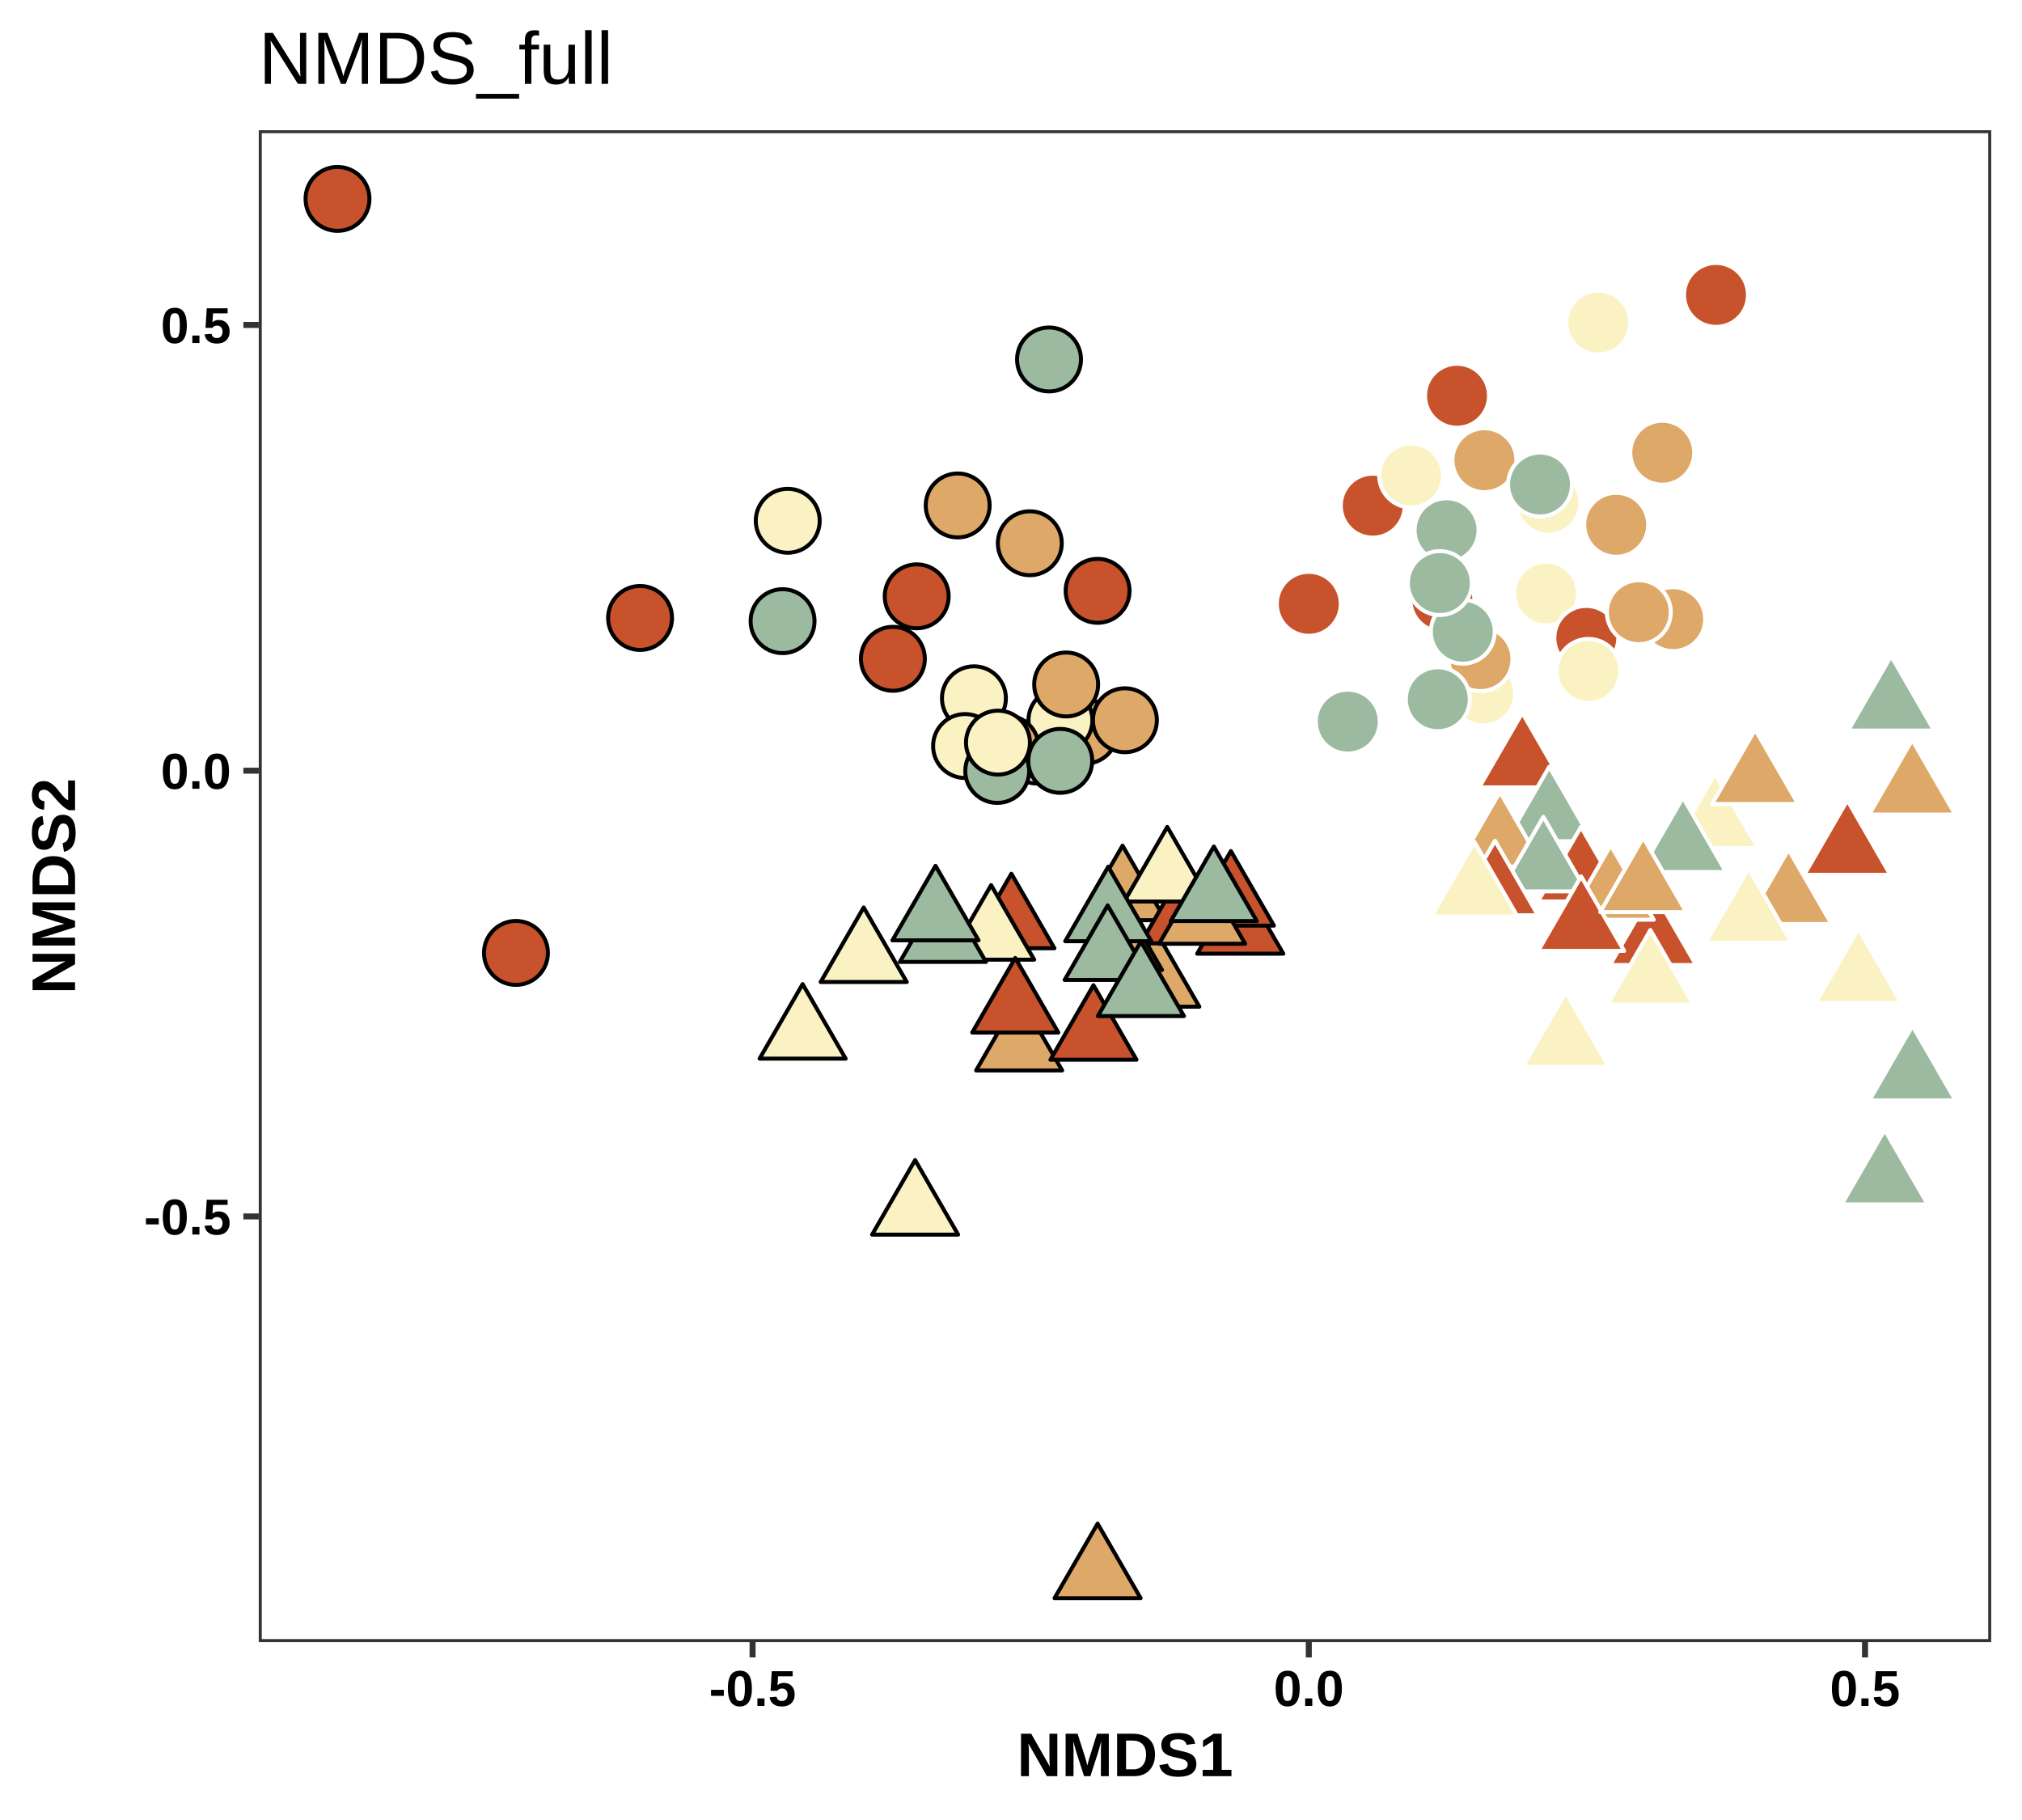
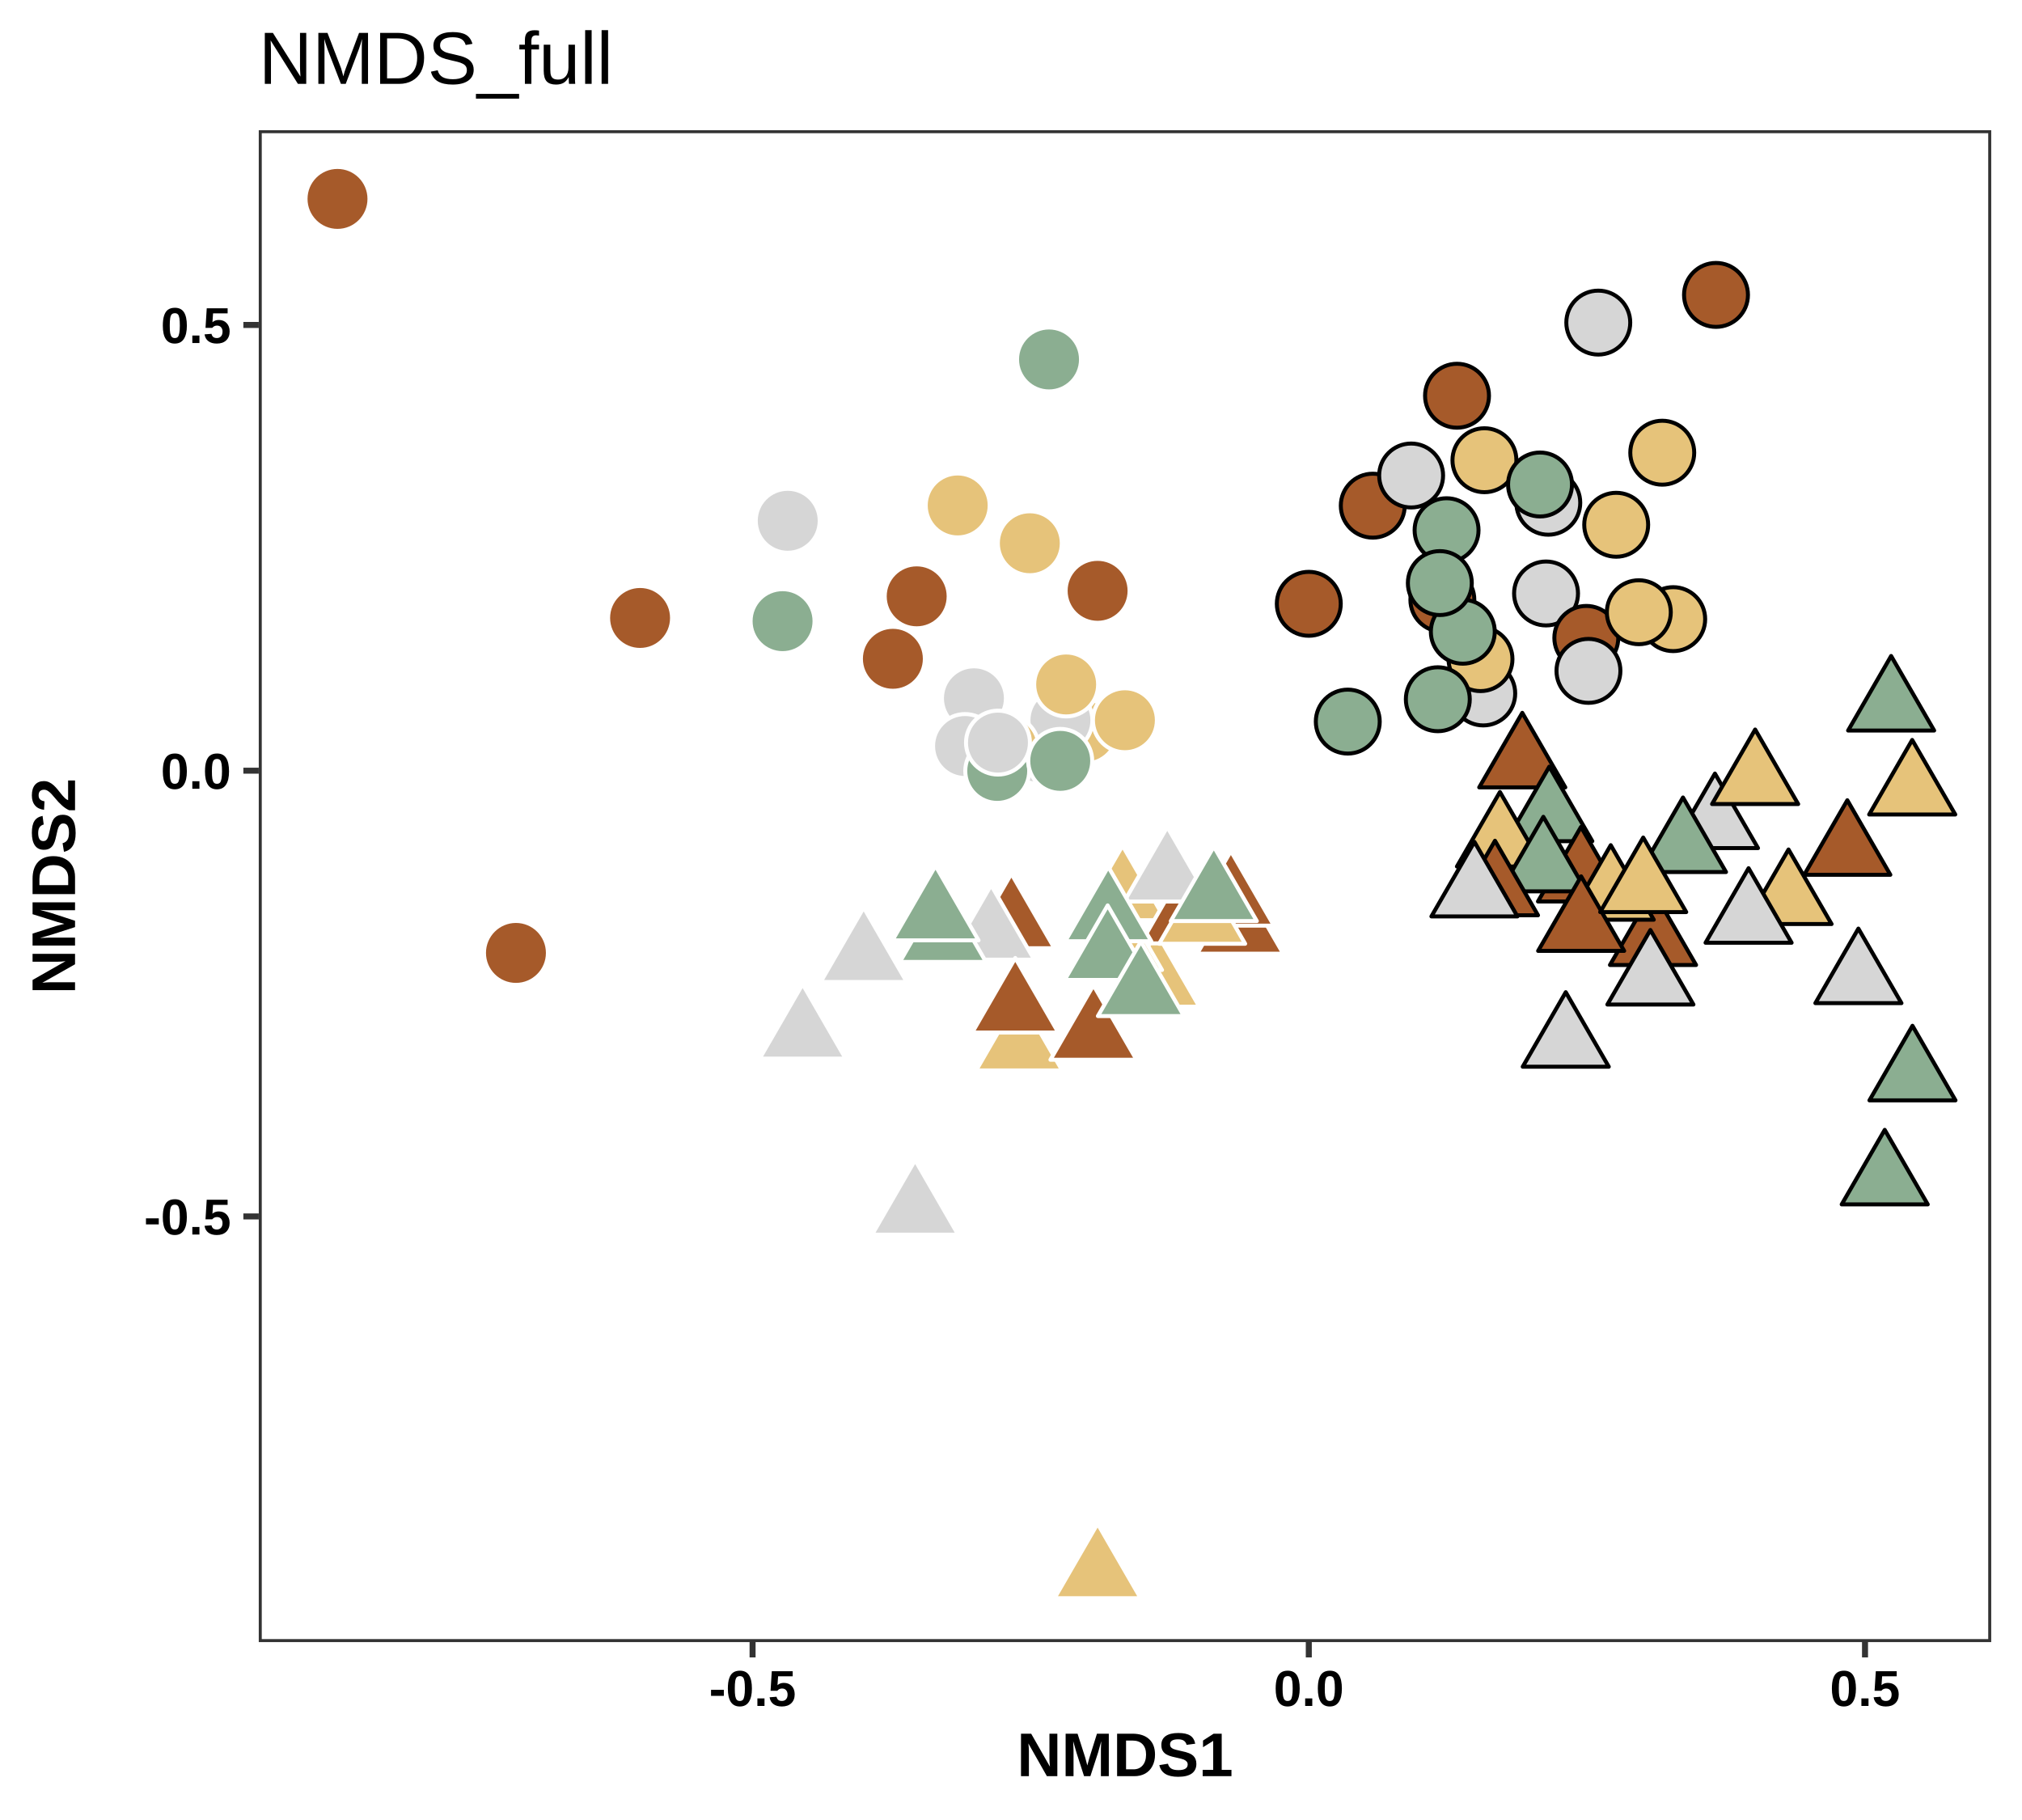
<svg xmlns="http://www.w3.org/2000/svg" class="svglite" width="360.00pt" height="324.00pt" viewBox="0 0 360.00 324.00">
  <defs>
    <style type="text/css">
    .svglite line, .svglite polyline, .svglite polygon, .svglite path, .svglite rect, .svglite circle {
      fill: none;
      stroke: #000000;
      stroke-linecap: round;
      stroke-linejoin: round;
      stroke-miterlimit: 10.00;
    }
    .svglite text {
      white-space: pre;
    }
  </style>
  </defs>
  <rect width="100%" height="100%" style="stroke: none; fill: #FFFFFF;" />
  <defs>
    <clipPath id="cpMC4wMHwzNjAuMDB8MC4wMHwzMjQuMDA=">
      <rect x="0.00" y="0.00" width="360.00" height="324.00" />
    </clipPath>
  </defs>
  <g clip-path="url(#cpMC4wMHwzNjAuMDB8MC4wMHwzMjQuMDA=)">
    <rect x="0.00" y="0.00" width="360.00" height="324.00" style="stroke-width: 1.07; stroke: #FFFFFF; fill: #FFFFFF;" />
  </g>
  <defs>
    <clipPath id="cpNDYuMDd8MzU0LjUyfDIzLjE4fDI5Mi4zMg==">
      <rect x="46.07" y="23.18" width="308.45" height="269.15" />
    </clipPath>
  </defs>
  <g clip-path="url(#cpNDYuMDd8MzU0LjUyfDIzLjE4fDI5Mi4zMg==)">
    <rect x="46.07" y="23.18" width="308.45" height="269.15" style="stroke-width: 1.07; stroke: none; fill: #FFFFFF;" />
-     <polygon points="180.07,155.54 187.73,168.81 172.41,168.81 " style="stroke-width: 0.71; fill: #C7522B;" />
-     <polygon points="271.03,126.90 278.69,140.17 263.36,140.17 " style="stroke-width: 0.71; stroke: #FFFFFF; fill: #C7522B;" />
-     <polygon points="176.46,157.57 184.13,170.84 168.80,170.84 " style="stroke-width: 0.71; fill: #FBF2C4;" />
-     <polygon points="305.33,137.71 313.00,150.98 297.67,150.98 " style="stroke-width: 0.71; stroke: #FFFFFF; fill: #FBF2C4;" />
-     <circle cx="195.42" cy="105.18" r="5.69" style="stroke-width: 0.71; fill: #C7522B;" />
-     <circle cx="259.41" cy="70.45" r="5.69" style="stroke-width: 0.71; stroke: #FFFFFF; fill: #C7522B;" />
-     <polygon points="199.86,150.54 207.52,163.81 192.20,163.81 " style="stroke-width: 0.71; fill: #DEA868;" />
-     <polygon points="312.49,129.87 320.15,143.14 304.82,143.14 " style="stroke-width: 0.71; stroke: #FFFFFF; fill: #DEA868;" />
-     <polygon points="220.81,156.51 228.48,169.78 213.15,169.78 " style="stroke-width: 0.71; fill: #C7522B;" />
-     <polygon points="294.31,158.52 301.97,171.79 286.64,171.79 " style="stroke-width: 0.71; stroke: #FFFFFF; fill: #C7522B;" />
-     <circle cx="193.25" cy="130.24" r="5.69" style="stroke-width: 0.71; fill: #DEA868;" />
-     <circle cx="295.95" cy="80.59" r="5.69" style="stroke-width: 0.71; stroke: #FFFFFF; fill: #DEA868;" />
-     <circle cx="173.40" cy="124.31" r="5.69" style="stroke-width: 0.71; fill: #FBF2C4;" />
-     <circle cx="284.56" cy="57.43" r="5.69" style="stroke-width: 0.71; stroke: #FFFFFF; fill: #FBF2C4;" />
-     <polygon points="167.87,157.96 175.54,171.24 160.21,171.24 " style="stroke-width: 0.71; fill: #9BBAA0;" />
-     <polygon points="336.70,116.78 344.36,130.05 329.04,130.05 " style="stroke-width: 0.71; stroke: #FFFFFF; fill: #9BBAA0;" />
-     <circle cx="170.51" cy="89.98" r="5.69" style="stroke-width: 0.71; fill: #DEA868;" />
-     <circle cx="287.75" cy="93.42" r="5.69" style="stroke-width: 0.71; stroke: #FFFFFF; fill: #DEA868;" />
-     <polygon points="205.87,165.94 213.53,179.21 198.21,179.21 " style="stroke-width: 0.71; fill: #DEA868;" />
-     <polygon points="318.43,151.23 326.10,164.50 310.77,164.50 " style="stroke-width: 0.71; stroke: #FFFFFF; fill: #DEA868;" />
-     <circle cx="139.33" cy="110.58" r="5.69" style="stroke-width: 0.71; fill: #9BBAA0;" />
-     <circle cx="257.55" cy="94.39" r="5.69" style="stroke-width: 0.71; stroke: #FFFFFF; fill: #9BBAA0;" />
-     <circle cx="60.09" cy="35.41" r="5.69" style="stroke-width: 0.71; fill: #C7522B;" />
-     <circle cx="244.41" cy="90.02" r="5.69" style="stroke-width: 0.71; stroke: #FFFFFF; fill: #C7522B;" />
-     <circle cx="113.96" cy="110.01" r="5.69" style="stroke-width: 0.71; fill: #C7522B;" />
-     <circle cx="305.52" cy="52.50" r="5.69" style="stroke-width: 0.71; stroke: #FFFFFF; fill: #C7522B;" />
-     <circle cx="184.66" cy="133.80" r="5.69" style="stroke-width: 0.71; fill: #FBF2C4;" />
-     <circle cx="275.66" cy="89.50" r="5.69" style="stroke-width: 0.71; stroke: #FFFFFF; fill: #FBF2C4;" />
-     <polygon points="219.15,151.51 226.81,164.78 211.49,164.78 " style="stroke-width: 0.71; fill: #C7522B;" />
-     <polygon points="328.90,142.46 336.56,155.73 321.23,155.73 " style="stroke-width: 0.71; stroke: #FFFFFF; fill: #C7522B;" />
-     <polygon points="153.77,161.55 161.44,174.82 146.11,174.82 " style="stroke-width: 0.71; fill: #FBF2C4;" />
-     <polygon points="293.84,165.56 301.50,178.83 286.18,178.83 " style="stroke-width: 0.71; stroke: #FFFFFF; fill: #FBF2C4;" />
-     <polygon points="166.56,154.13 174.22,167.40 158.89,167.40 " style="stroke-width: 0.71; fill: #9BBAA0;" />
-     <polygon points="275.84,136.48 283.50,149.75 268.18,149.75 " style="stroke-width: 0.71; stroke: #FFFFFF; fill: #9BBAA0;" />
-     <polygon points="210.76,154.67 218.42,167.94 203.10,167.94 " style="stroke-width: 0.71; fill: #C7522B;" />
-     <polygon points="281.48,147.21 289.14,160.48 273.82,160.48 " style="stroke-width: 0.71; stroke: #FFFFFF; fill: #C7522B;" />
-     <polygon points="199.23,159.41 206.89,172.68 191.57,172.68 " style="stroke-width: 0.71; fill: #DEA868;" />
-     <polygon points="286.78,150.46 294.44,163.73 279.12,163.73 " style="stroke-width: 0.71; stroke: #FFFFFF; fill: #DEA868;" />
-     <circle cx="163.21" cy="106.16" r="5.69" style="stroke-width: 0.71; fill: #C7522B;" />
-     <circle cx="256.80" cy="106.77" r="5.69" style="stroke-width: 0.71; stroke: #FFFFFF; fill: #C7522B;" />
-     <circle cx="188.80" cy="128.23" r="5.69" style="stroke-width: 0.71; fill: #FBF2C4;" />
-     <circle cx="264.08" cy="123.45" r="5.69" style="stroke-width: 0.71; stroke: #FFFFFF; fill: #FBF2C4;" />
-     <circle cx="189.82" cy="121.85" r="5.69" style="stroke-width: 0.71; fill: #DEA868;" />
-     <circle cx="263.59" cy="117.34" r="5.69" style="stroke-width: 0.71; stroke: #FFFFFF; fill: #DEA868;" />
-     <polygon points="181.45,177.29 189.11,190.56 173.79,190.56 " style="stroke-width: 0.71; fill: #DEA868;" />
-     <polygon points="267.05,140.99 274.71,154.26 259.39,154.26 " style="stroke-width: 0.71; stroke: #FFFFFF; fill: #DEA868;" />
-     <circle cx="260.44" cy="112.46" r="5.69" style="stroke-width: 0.71; stroke: #FFFFFF; fill: #9BBAA0;" />
-     <polygon points="207.82,147.21 215.48,160.49 200.16,160.49 " style="stroke-width: 0.71; fill: #FBF2C4;" />
-     <polygon points="311.32,154.56 318.98,167.83 303.66,167.83 " style="stroke-width: 0.71; stroke: #FFFFFF; fill: #FBF2C4;" />
-     <polygon points="197.31,154.29 204.98,167.56 189.65,167.56 " style="stroke-width: 0.71; fill: #9BBAA0;" />
-     <polygon points="299.64,141.97 307.30,155.24 291.98,155.24 " style="stroke-width: 0.71; stroke: #FFFFFF; fill: #9BBAA0;" />
-     <circle cx="171.82" cy="132.81" r="5.69" style="stroke-width: 0.71; fill: #FBF2C4;" />
-     <circle cx="275.26" cy="105.65" r="5.69" style="stroke-width: 0.71; stroke: #FFFFFF; fill: #FBF2C4;" />
-     <polygon points="197.21,161.18 204.87,174.45 189.55,174.45 " style="stroke-width: 0.71; fill: #9BBAA0;" />
-     <polygon points="274.78,145.41 282.44,158.68 267.12,158.68 " style="stroke-width: 0.71; stroke: #FFFFFF; fill: #9BBAA0;" />
-     <polygon points="162.93,206.52 170.59,219.79 155.27,219.79 " style="stroke-width: 0.71; fill: #FBF2C4;" />
-     <polygon points="330.87,165.31 338.54,178.58 323.21,178.58 " style="stroke-width: 0.71; stroke: #FFFFFF; fill: #FBF2C4;" />
-     <polygon points="214.03,154.73 221.69,168.01 206.37,168.01 " style="stroke-width: 0.71; fill: #DEA868;" />
-     <polygon points="340.45,131.73 348.12,145.00 332.79,145.00 " style="stroke-width: 0.71; stroke: #FFFFFF; fill: #DEA868;" />
-     <circle cx="179.25" cy="133.08" r="5.69" style="stroke-width: 0.71; fill: #DEA868;" />
-     <circle cx="297.90" cy="110.22" r="5.69" style="stroke-width: 0.71; stroke: #FFFFFF; fill: #DEA868;" />
-     <circle cx="255.99" cy="124.48" r="5.69" style="stroke-width: 0.71; stroke: #FFFFFF; fill: #9BBAA0;" />
-     <circle cx="158.97" cy="117.28" r="5.69" style="stroke-width: 0.71; fill: #C7522B;" />
-     <circle cx="233.02" cy="107.49" r="5.69" style="stroke-width: 0.71; stroke: #FFFFFF; fill: #C7522B;" />
-     <circle cx="140.25" cy="92.71" r="5.69" style="stroke-width: 0.71; fill: #FBF2C4;" />
-     <circle cx="251.24" cy="84.65" r="5.69" style="stroke-width: 0.71; stroke: #FFFFFF; fill: #FBF2C4;" />
-     <polygon points="194.68,175.39 202.35,188.66 187.02,188.66 " style="stroke-width: 0.71; fill: #C7522B;" />
-     <polygon points="281.51,156.01 289.17,169.28 273.85,169.28 " style="stroke-width: 0.71; stroke: #FFFFFF; fill: #C7522B;" />
-     <circle cx="91.86" cy="169.64" r="5.69" style="stroke-width: 0.71; fill: #C7522B;" />
-     <circle cx="282.43" cy="113.56" r="5.69" style="stroke-width: 0.71; stroke: #FFFFFF; fill: #C7522B;" />
-     <polygon points="142.90,175.19 150.56,188.46 135.24,188.46 " style="stroke-width: 0.71; fill: #FBF2C4;" />
-     <polygon points="278.77,176.63 286.43,189.90 271.11,189.90 " style="stroke-width: 0.71; stroke: #FFFFFF; fill: #FBF2C4;" />
-     <circle cx="177.55" cy="137.24" r="5.69" style="stroke-width: 0.71; fill: #9BBAA0;" />
-     <circle cx="239.96" cy="128.46" r="5.69" style="stroke-width: 0.71; stroke: #FFFFFF; fill: #9BBAA0;" />
-     <polygon points="195.42,271.24 203.08,284.51 187.75,284.51 " style="stroke-width: 0.71; fill: #DEA868;" />
-     <polygon points="292.56,149.10 300.22,162.37 284.90,162.37 " style="stroke-width: 0.71; stroke: #FFFFFF; fill: #DEA868;" />
-     <circle cx="177.68" cy="132.20" r="5.69" style="stroke-width: 0.71; fill: #FBF2C4;" />
-     <circle cx="282.81" cy="119.43" r="5.69" style="stroke-width: 0.71; stroke: #FFFFFF; fill: #FBF2C4;" />
-     <polygon points="180.76,170.54 188.42,183.81 173.10,183.81 " style="stroke-width: 0.71; fill: #C7522B;" />
-     <polygon points="266.17,149.67 273.83,162.94 258.51,162.94 " style="stroke-width: 0.71; stroke: #FFFFFF; fill: #C7522B;" />
-     <polygon points="216.11,150.70 223.77,163.97 208.45,163.97 " style="stroke-width: 0.71; fill: #9BBAA0;" />
-     <polygon points="340.50,182.61 348.16,195.89 332.84,195.89 " style="stroke-width: 0.71; stroke: #FFFFFF; fill: #9BBAA0;" />
-     <circle cx="200.28" cy="128.22" r="5.69" style="stroke-width: 0.71; fill: #DEA868;" />
-     <circle cx="291.78" cy="108.99" r="5.69" style="stroke-width: 0.71; stroke: #FFFFFF; fill: #DEA868;" />
-     <polygon points="262.51,149.87 270.17,163.14 254.85,163.14 " style="stroke-width: 0.71; stroke: #FFFFFF; fill: #FBF2C4;" />
-     <polygon points="203.13,167.61 210.79,180.88 195.47,180.88 " style="stroke-width: 0.71; fill: #9BBAA0;" />
-     <polygon points="335.56,201.14 343.22,214.41 327.90,214.41 " style="stroke-width: 0.71; stroke: #FFFFFF; fill: #9BBAA0;" />
-     <circle cx="183.35" cy="96.71" r="5.69" style="stroke-width: 0.71; fill: #DEA868;" />
-     <circle cx="264.29" cy="81.93" r="5.69" style="stroke-width: 0.71; stroke: #FFFFFF; fill: #DEA868;" />
-     <circle cx="186.77" cy="63.99" r="5.69" style="stroke-width: 0.71; fill: #9BBAA0;" />
-     <circle cx="256.35" cy="103.80" r="5.69" style="stroke-width: 0.71; stroke: #FFFFFF; fill: #9BBAA0;" />
-     <circle cx="188.77" cy="135.45" r="5.69" style="stroke-width: 0.71; fill: #9BBAA0;" />
-     <circle cx="274.19" cy="86.25" r="5.69" style="stroke-width: 0.71; stroke: #FFFFFF; fill: #9BBAA0;" />
+     <polygon points="180.07,155.54 187.73,168.81 172.41,168.81 " style="stroke-width: 0.71; stroke: #FFFFFF; fill: #A65A2A;" />
+     <polygon points="271.03,126.90 278.69,140.17 263.36,140.17 " style="stroke-width: 0.71; fill: #A65A2A;" />
+     <polygon points="176.46,157.57 184.13,170.84 168.80,170.84 " style="stroke-width: 0.71; stroke: #FFFFFF; fill: #D6D6D6;" />
+     <polygon points="305.33,137.71 313.00,150.98 297.67,150.98 " style="stroke-width: 0.71; fill: #D6D6D6;" />
+     <circle cx="195.42" cy="105.18" r="5.69" style="stroke-width: 0.71; stroke: #FFFFFF; fill: #A65A2A;" />
+     <circle cx="259.41" cy="70.45" r="5.69" style="stroke-width: 0.71; fill: #A65A2A;" />
+     <polygon points="199.86,150.54 207.52,163.81 192.20,163.81 " style="stroke-width: 0.71; stroke: #FFFFFF; fill: #E6C37A;" />
+     <polygon points="312.49,129.87 320.15,143.14 304.82,143.14 " style="stroke-width: 0.71; fill: #E6C37A;" />
+     <polygon points="220.81,156.51 228.48,169.78 213.15,169.78 " style="stroke-width: 0.71; stroke: #FFFFFF; fill: #A65A2A;" />
+     <polygon points="294.31,158.52 301.97,171.79 286.64,171.79 " style="stroke-width: 0.71; fill: #A65A2A;" />
+     <circle cx="193.25" cy="130.24" r="5.69" style="stroke-width: 0.71; stroke: #FFFFFF; fill: #E6C37A;" />
+     <circle cx="295.95" cy="80.59" r="5.69" style="stroke-width: 0.71; fill: #E6C37A;" />
+     <circle cx="173.40" cy="124.31" r="5.69" style="stroke-width: 0.71; stroke: #FFFFFF; fill: #D6D6D6;" />
+     <circle cx="284.56" cy="57.43" r="5.69" style="stroke-width: 0.71; fill: #D6D6D6;" />
+     <polygon points="167.87,157.96 175.54,171.24 160.21,171.24 " style="stroke-width: 0.71; stroke: #FFFFFF; fill: #8BAE91;" />
+     <polygon points="336.70,116.78 344.36,130.05 329.04,130.05 " style="stroke-width: 0.71; fill: #8BAE91;" />
+     <circle cx="170.51" cy="89.98" r="5.69" style="stroke-width: 0.71; stroke: #FFFFFF; fill: #E6C37A;" />
+     <circle cx="287.75" cy="93.42" r="5.69" style="stroke-width: 0.71; fill: #E6C37A;" />
+     <polygon points="205.87,165.94 213.53,179.21 198.21,179.21 " style="stroke-width: 0.71; stroke: #FFFFFF; fill: #E6C37A;" />
+     <polygon points="318.43,151.23 326.10,164.50 310.77,164.50 " style="stroke-width: 0.71; fill: #E6C37A;" />
+     <circle cx="139.33" cy="110.58" r="5.69" style="stroke-width: 0.71; stroke: #FFFFFF; fill: #8BAE91;" />
+     <circle cx="257.55" cy="94.39" r="5.69" style="stroke-width: 0.71; fill: #8BAE91;" />
+     <circle cx="60.09" cy="35.41" r="5.69" style="stroke-width: 0.71; stroke: #FFFFFF; fill: #A65A2A;" />
+     <circle cx="244.41" cy="90.02" r="5.69" style="stroke-width: 0.71; fill: #A65A2A;" />
+     <circle cx="113.96" cy="110.01" r="5.69" style="stroke-width: 0.71; stroke: #FFFFFF; fill: #A65A2A;" />
+     <circle cx="305.52" cy="52.50" r="5.69" style="stroke-width: 0.71; fill: #A65A2A;" />
+     <circle cx="184.66" cy="133.80" r="5.69" style="stroke-width: 0.71; stroke: #FFFFFF; fill: #D6D6D6;" />
+     <circle cx="275.66" cy="89.50" r="5.69" style="stroke-width: 0.71; fill: #D6D6D6;" />
+     <polygon points="219.15,151.51 226.81,164.78 211.49,164.78 " style="stroke-width: 0.71; stroke: #FFFFFF; fill: #A65A2A;" />
+     <polygon points="328.90,142.46 336.56,155.73 321.23,155.73 " style="stroke-width: 0.71; fill: #A65A2A;" />
+     <polygon points="153.77,161.55 161.44,174.82 146.11,174.82 " style="stroke-width: 0.71; stroke: #FFFFFF; fill: #D6D6D6;" />
+     <polygon points="293.84,165.56 301.50,178.83 286.18,178.83 " style="stroke-width: 0.71; fill: #D6D6D6;" />
+     <polygon points="166.56,154.13 174.22,167.40 158.89,167.40 " style="stroke-width: 0.71; stroke: #FFFFFF; fill: #8BAE91;" />
+     <polygon points="275.84,136.48 283.50,149.75 268.18,149.75 " style="stroke-width: 0.71; fill: #8BAE91;" />
+     <polygon points="210.76,154.67 218.42,167.94 203.10,167.94 " style="stroke-width: 0.71; stroke: #FFFFFF; fill: #A65A2A;" />
+     <polygon points="281.48,147.21 289.14,160.48 273.82,160.48 " style="stroke-width: 0.71; fill: #A65A2A;" />
+     <polygon points="199.23,159.41 206.89,172.68 191.57,172.68 " style="stroke-width: 0.71; stroke: #FFFFFF; fill: #E6C37A;" />
+     <polygon points="286.78,150.46 294.44,163.73 279.12,163.73 " style="stroke-width: 0.71; fill: #E6C37A;" />
+     <circle cx="163.21" cy="106.16" r="5.69" style="stroke-width: 0.71; stroke: #FFFFFF; fill: #A65A2A;" />
+     <circle cx="256.80" cy="106.77" r="5.69" style="stroke-width: 0.71; fill: #A65A2A;" />
+     <circle cx="188.80" cy="128.23" r="5.69" style="stroke-width: 0.71; stroke: #FFFFFF; fill: #D6D6D6;" />
+     <circle cx="264.08" cy="123.45" r="5.69" style="stroke-width: 0.71; fill: #D6D6D6;" />
+     <circle cx="189.82" cy="121.85" r="5.69" style="stroke-width: 0.71; stroke: #FFFFFF; fill: #E6C37A;" />
+     <circle cx="263.59" cy="117.34" r="5.69" style="stroke-width: 0.71; fill: #E6C37A;" />
+     <polygon points="181.45,177.29 189.11,190.56 173.79,190.56 " style="stroke-width: 0.71; stroke: #FFFFFF; fill: #E6C37A;" />
+     <polygon points="267.05,140.99 274.71,154.26 259.39,154.26 " style="stroke-width: 0.71; fill: #E6C37A;" />
+     <circle cx="260.44" cy="112.46" r="5.69" style="stroke-width: 0.71; fill: #8BAE91;" />
+     <polygon points="207.82,147.21 215.48,160.49 200.16,160.49 " style="stroke-width: 0.71; stroke: #FFFFFF; fill: #D6D6D6;" />
+     <polygon points="311.32,154.56 318.98,167.83 303.66,167.83 " style="stroke-width: 0.71; fill: #D6D6D6;" />
+     <polygon points="197.31,154.29 204.98,167.56 189.65,167.56 " style="stroke-width: 0.71; stroke: #FFFFFF; fill: #8BAE91;" />
+     <polygon points="299.64,141.97 307.30,155.24 291.98,155.24 " style="stroke-width: 0.71; fill: #8BAE91;" />
+     <circle cx="171.82" cy="132.81" r="5.69" style="stroke-width: 0.71; stroke: #FFFFFF; fill: #D6D6D6;" />
+     <circle cx="275.26" cy="105.65" r="5.69" style="stroke-width: 0.71; fill: #D6D6D6;" />
+     <polygon points="197.21,161.18 204.87,174.45 189.55,174.45 " style="stroke-width: 0.71; stroke: #FFFFFF; fill: #8BAE91;" />
+     <polygon points="274.78,145.41 282.44,158.68 267.12,158.68 " style="stroke-width: 0.71; fill: #8BAE91;" />
+     <polygon points="162.93,206.52 170.59,219.79 155.27,219.79 " style="stroke-width: 0.71; stroke: #FFFFFF; fill: #D6D6D6;" />
+     <polygon points="330.87,165.31 338.54,178.58 323.21,178.58 " style="stroke-width: 0.71; fill: #D6D6D6;" />
+     <polygon points="214.03,154.73 221.69,168.01 206.37,168.01 " style="stroke-width: 0.71; stroke: #FFFFFF; fill: #E6C37A;" />
+     <polygon points="340.45,131.73 348.12,145.00 332.79,145.00 " style="stroke-width: 0.71; fill: #E6C37A;" />
+     <circle cx="179.25" cy="133.08" r="5.69" style="stroke-width: 0.71; stroke: #FFFFFF; fill: #E6C37A;" />
+     <circle cx="297.90" cy="110.22" r="5.69" style="stroke-width: 0.71; fill: #E6C37A;" />
+     <circle cx="255.99" cy="124.48" r="5.69" style="stroke-width: 0.71; fill: #8BAE91;" />
+     <circle cx="158.97" cy="117.28" r="5.69" style="stroke-width: 0.71; stroke: #FFFFFF; fill: #A65A2A;" />
+     <circle cx="233.02" cy="107.49" r="5.69" style="stroke-width: 0.71; fill: #A65A2A;" />
+     <circle cx="140.25" cy="92.71" r="5.69" style="stroke-width: 0.71; stroke: #FFFFFF; fill: #D6D6D6;" />
+     <circle cx="251.24" cy="84.65" r="5.69" style="stroke-width: 0.71; fill: #D6D6D6;" />
+     <polygon points="194.68,175.39 202.35,188.66 187.02,188.66 " style="stroke-width: 0.71; stroke: #FFFFFF; fill: #A65A2A;" />
+     <polygon points="281.51,156.01 289.17,169.28 273.85,169.28 " style="stroke-width: 0.71; fill: #A65A2A;" />
+     <circle cx="91.86" cy="169.64" r="5.69" style="stroke-width: 0.71; stroke: #FFFFFF; fill: #A65A2A;" />
+     <circle cx="282.43" cy="113.56" r="5.69" style="stroke-width: 0.71; fill: #A65A2A;" />
+     <polygon points="142.90,175.19 150.56,188.46 135.24,188.46 " style="stroke-width: 0.71; stroke: #FFFFFF; fill: #D6D6D6;" />
+     <polygon points="278.77,176.63 286.43,189.90 271.11,189.90 " style="stroke-width: 0.71; fill: #D6D6D6;" />
+     <circle cx="177.55" cy="137.24" r="5.69" style="stroke-width: 0.71; stroke: #FFFFFF; fill: #8BAE91;" />
+     <circle cx="239.96" cy="128.46" r="5.69" style="stroke-width: 0.71; fill: #8BAE91;" />
+     <polygon points="195.42,271.24 203.08,284.51 187.75,284.51 " style="stroke-width: 0.71; stroke: #FFFFFF; fill: #E6C37A;" />
+     <polygon points="292.56,149.10 300.22,162.37 284.90,162.37 " style="stroke-width: 0.71; fill: #E6C37A;" />
+     <circle cx="177.68" cy="132.20" r="5.69" style="stroke-width: 0.71; stroke: #FFFFFF; fill: #D6D6D6;" />
+     <circle cx="282.81" cy="119.43" r="5.69" style="stroke-width: 0.71; fill: #D6D6D6;" />
+     <polygon points="180.76,170.54 188.42,183.81 173.10,183.81 " style="stroke-width: 0.71; stroke: #FFFFFF; fill: #A65A2A;" />
+     <polygon points="266.17,149.67 273.83,162.94 258.51,162.94 " style="stroke-width: 0.71; fill: #A65A2A;" />
+     <polygon points="216.11,150.70 223.77,163.97 208.45,163.97 " style="stroke-width: 0.71; stroke: #FFFFFF; fill: #8BAE91;" />
+     <polygon points="340.50,182.61 348.16,195.89 332.84,195.89 " style="stroke-width: 0.71; fill: #8BAE91;" />
+     <circle cx="200.28" cy="128.22" r="5.69" style="stroke-width: 0.71; stroke: #FFFFFF; fill: #E6C37A;" />
+     <circle cx="291.78" cy="108.99" r="5.69" style="stroke-width: 0.71; fill: #E6C37A;" />
+     <polygon points="262.51,149.87 270.17,163.14 254.85,163.14 " style="stroke-width: 0.71; fill: #D6D6D6;" />
+     <polygon points="203.13,167.61 210.79,180.88 195.47,180.88 " style="stroke-width: 0.71; stroke: #FFFFFF; fill: #8BAE91;" />
+     <polygon points="335.56,201.14 343.22,214.41 327.90,214.41 " style="stroke-width: 0.71; fill: #8BAE91;" />
+     <circle cx="183.35" cy="96.71" r="5.69" style="stroke-width: 0.71; stroke: #FFFFFF; fill: #E6C37A;" />
+     <circle cx="264.29" cy="81.93" r="5.69" style="stroke-width: 0.71; fill: #E6C37A;" />
+     <circle cx="186.77" cy="63.99" r="5.69" style="stroke-width: 0.71; stroke: #FFFFFF; fill: #8BAE91;" />
+     <circle cx="256.35" cy="103.80" r="5.69" style="stroke-width: 0.71; fill: #8BAE91;" />
+     <circle cx="188.77" cy="135.45" r="5.69" style="stroke-width: 0.71; stroke: #FFFFFF; fill: #8BAE91;" />
+     <circle cx="274.19" cy="86.25" r="5.69" style="stroke-width: 0.71; fill: #8BAE91;" />
    <rect x="46.07" y="23.18" width="308.45" height="269.15" style="stroke-width: 1.07; stroke: #333333;" />
  </g>
  <g clip-path="url(#cpMC4wMHwzNjAuMDB8MC4wMHwzMjQuMDA=)">
    <text x="41.14" y="219.77" text-anchor="end" style="font-size: 9.00px; font-weight: bold; font-family: &quot;Arial&quot;;" textLength="15.50px" lengthAdjust="spacingAndGlyphs">-0.5</text>
    <text x="41.14" y="140.42" text-anchor="end" style="font-size: 9.00px; font-weight: bold; font-family: &quot;Arial&quot;;" textLength="12.51px" lengthAdjust="spacingAndGlyphs">0.0</text>
    <text x="41.14" y="61.07" text-anchor="end" style="font-size: 9.00px; font-weight: bold; font-family: &quot;Arial&quot;;" textLength="12.51px" lengthAdjust="spacingAndGlyphs">0.5</text>
    <polyline points="43.33,216.55 46.07,216.55 " style="stroke-width: 1.07; stroke: #333333; stroke-linecap: butt;" />
    <polyline points="43.33,137.20 46.07,137.20 " style="stroke-width: 1.07; stroke: #333333; stroke-linecap: butt;" />
    <polyline points="43.33,57.85 46.07,57.85 " style="stroke-width: 1.07; stroke: #333333; stroke-linecap: butt;" />
    <polyline points="133.99,295.06 133.99,292.32 " style="stroke-width: 1.07; stroke: #333333; stroke-linecap: butt;" />
    <polyline points="233.02,295.06 233.02,292.32 " style="stroke-width: 1.07; stroke: #333333; stroke-linecap: butt;" />
    <polyline points="332.05,295.06 332.05,292.32 " style="stroke-width: 1.07; stroke: #333333; stroke-linecap: butt;" />
    <text x="133.99" y="303.70" text-anchor="middle" style="font-size: 9.00px; font-weight: bold; font-family: &quot;Arial&quot;;" textLength="15.50px" lengthAdjust="spacingAndGlyphs">-0.5</text>
    <text x="233.02" y="303.70" text-anchor="middle" style="font-size: 9.00px; font-weight: bold; font-family: &quot;Arial&quot;;" textLength="12.51px" lengthAdjust="spacingAndGlyphs">0.0</text>
    <text x="332.05" y="303.70" text-anchor="middle" style="font-size: 9.00px; font-weight: bold; font-family: &quot;Arial&quot;;" textLength="12.51px" lengthAdjust="spacingAndGlyphs">0.5</text>
    <text x="200.30" y="316.20" text-anchor="middle" style="font-size: 11.00px; font-weight: bold; font-family: &quot;Arial&quot;;" textLength="38.51px" lengthAdjust="spacingAndGlyphs">NMDS1</text>
    <text transform="translate(13.36,157.75) rotate(-90)" text-anchor="middle" style="font-size: 11.00px; font-weight: bold; font-family: &quot;Arial&quot;;" textLength="38.51px" lengthAdjust="spacingAndGlyphs">NMDS2</text>
    <text x="46.07" y="14.93" style="font-size: 13.20px; font-family: &quot;Arial&quot;;" textLength="63.04px" lengthAdjust="spacingAndGlyphs">NMDS_full</text>
  </g>
</svg>
